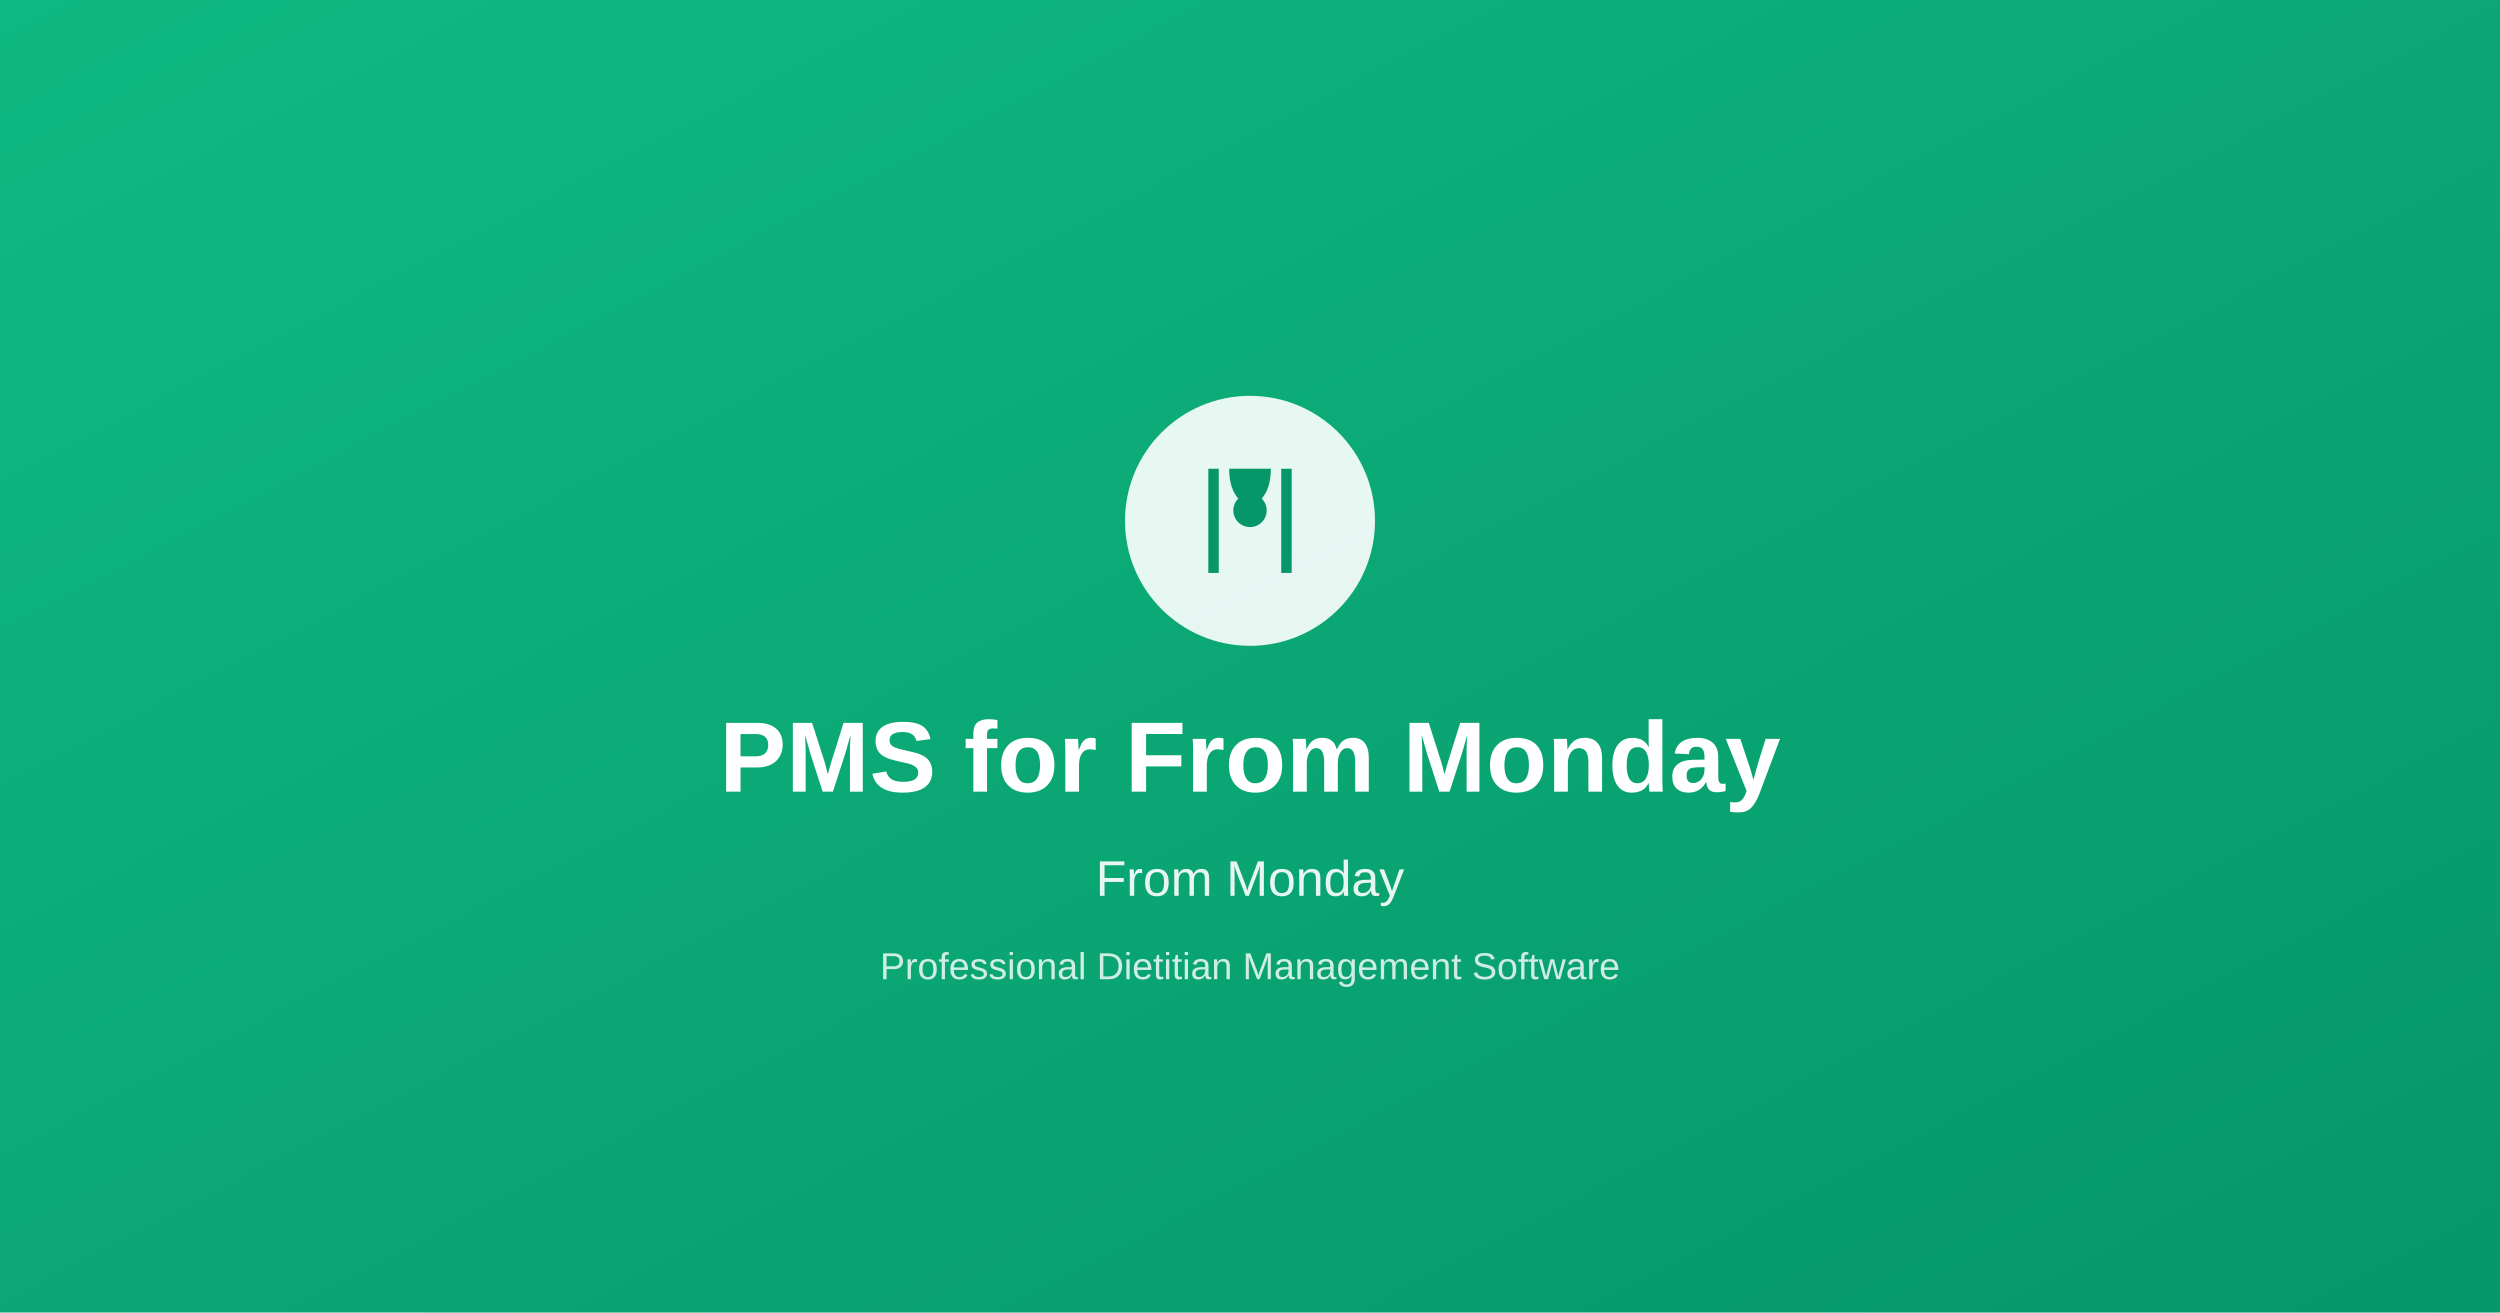
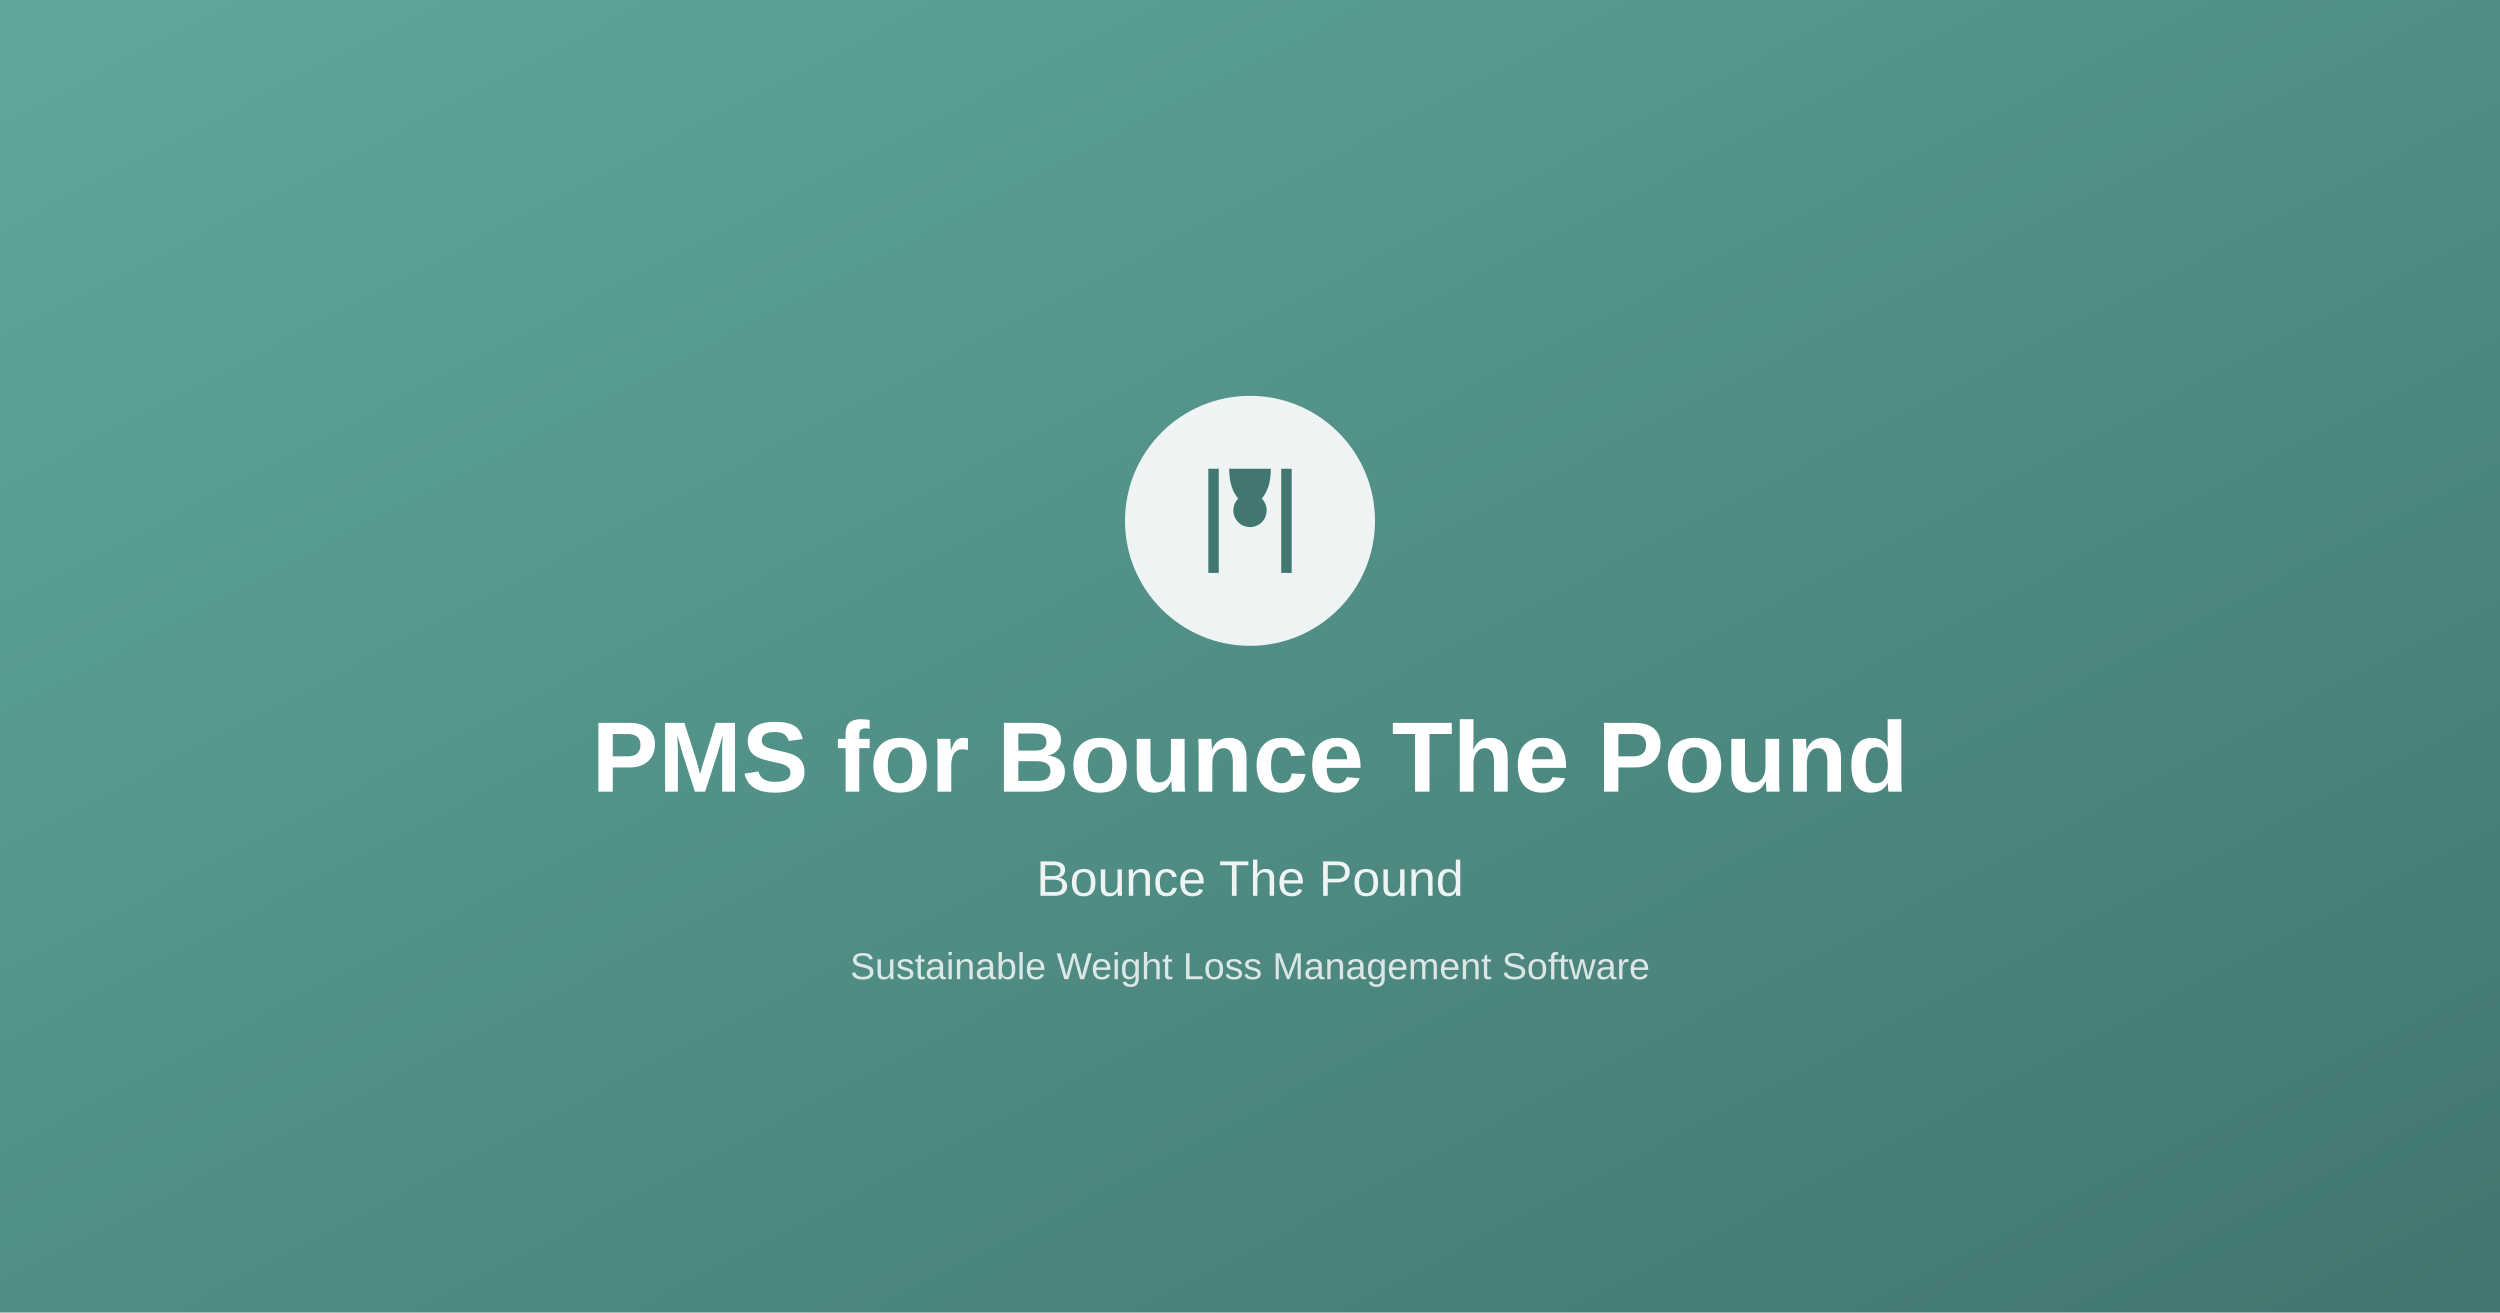
<svg xmlns="http://www.w3.org/2000/svg" width="1200" height="630" viewBox="0 0 1200 630">
  <defs>
    <linearGradient id="grad" x1="0%" y1="0%" x2="100%" y2="100%">
-       <stop offset="0%" style="stop-color:#10b981;stop-opacity:1" />
-       <stop offset="100%" style="stop-color:#059669;stop-opacity:1" />
+       <stop offset="0%" style="stop-color:#5FA79C;stop-opacity:1" />
+       <stop offset="100%" style="stop-color:#427670;stop-opacity:1" />
    </linearGradient>
  </defs>
  <rect width="1200" height="630" fill="url(#grad)" />
  <circle cx="600" cy="250" r="60" fill="white" opacity="0.9" />
  <g transform="translate(600, 250)">
-     <path d="M-20,-25 L-20,25 L-15,25 L-15,-25 Z" fill="#059669" />
-     <path d="M20,-25 L20,25 L15,25 L15,-25 Z" fill="#059669" />
-     <path d="M-10,-25 Q-10,-15 -5,-10 L5,-10 Q10,-15 10,-25 Z" fill="#059669" />
-     <circle cx="0" cy="-5" r="8" fill="#059669" />
+     <path d="M-20,-25 L-20,25 L-15,25 L-15,-25 Z" fill="#427670" />
+     <path d="M20,-25 L20,25 L15,25 L15,-25 Z" fill="#427670" />
+     <path d="M-10,-25 Q-10,-15 -5,-10 L5,-10 Q10,-15 10,-25 Z" fill="#427670" />
+     <circle cx="0" cy="-5" r="8" fill="#427670" />
  </g>
  <text x="600" y="380" font-family="Arial, sans-serif" font-size="48" font-weight="bold" text-anchor="middle" fill="white">
-     PMS for From Monday
+     PMS for Bounce The Pound
  </text>
  <text x="600" y="430" font-family="Arial, sans-serif" font-size="24" text-anchor="middle" fill="white" opacity="0.9">
-     From Monday
+     Bounce The Pound
  </text>
  <text x="600" y="470" font-family="Arial, sans-serif" font-size="18" text-anchor="middle" fill="white" opacity="0.8">
-     Professional Dietitian Management Software
+     Sustainable Weight Loss Management Software
  </text>
</svg>
